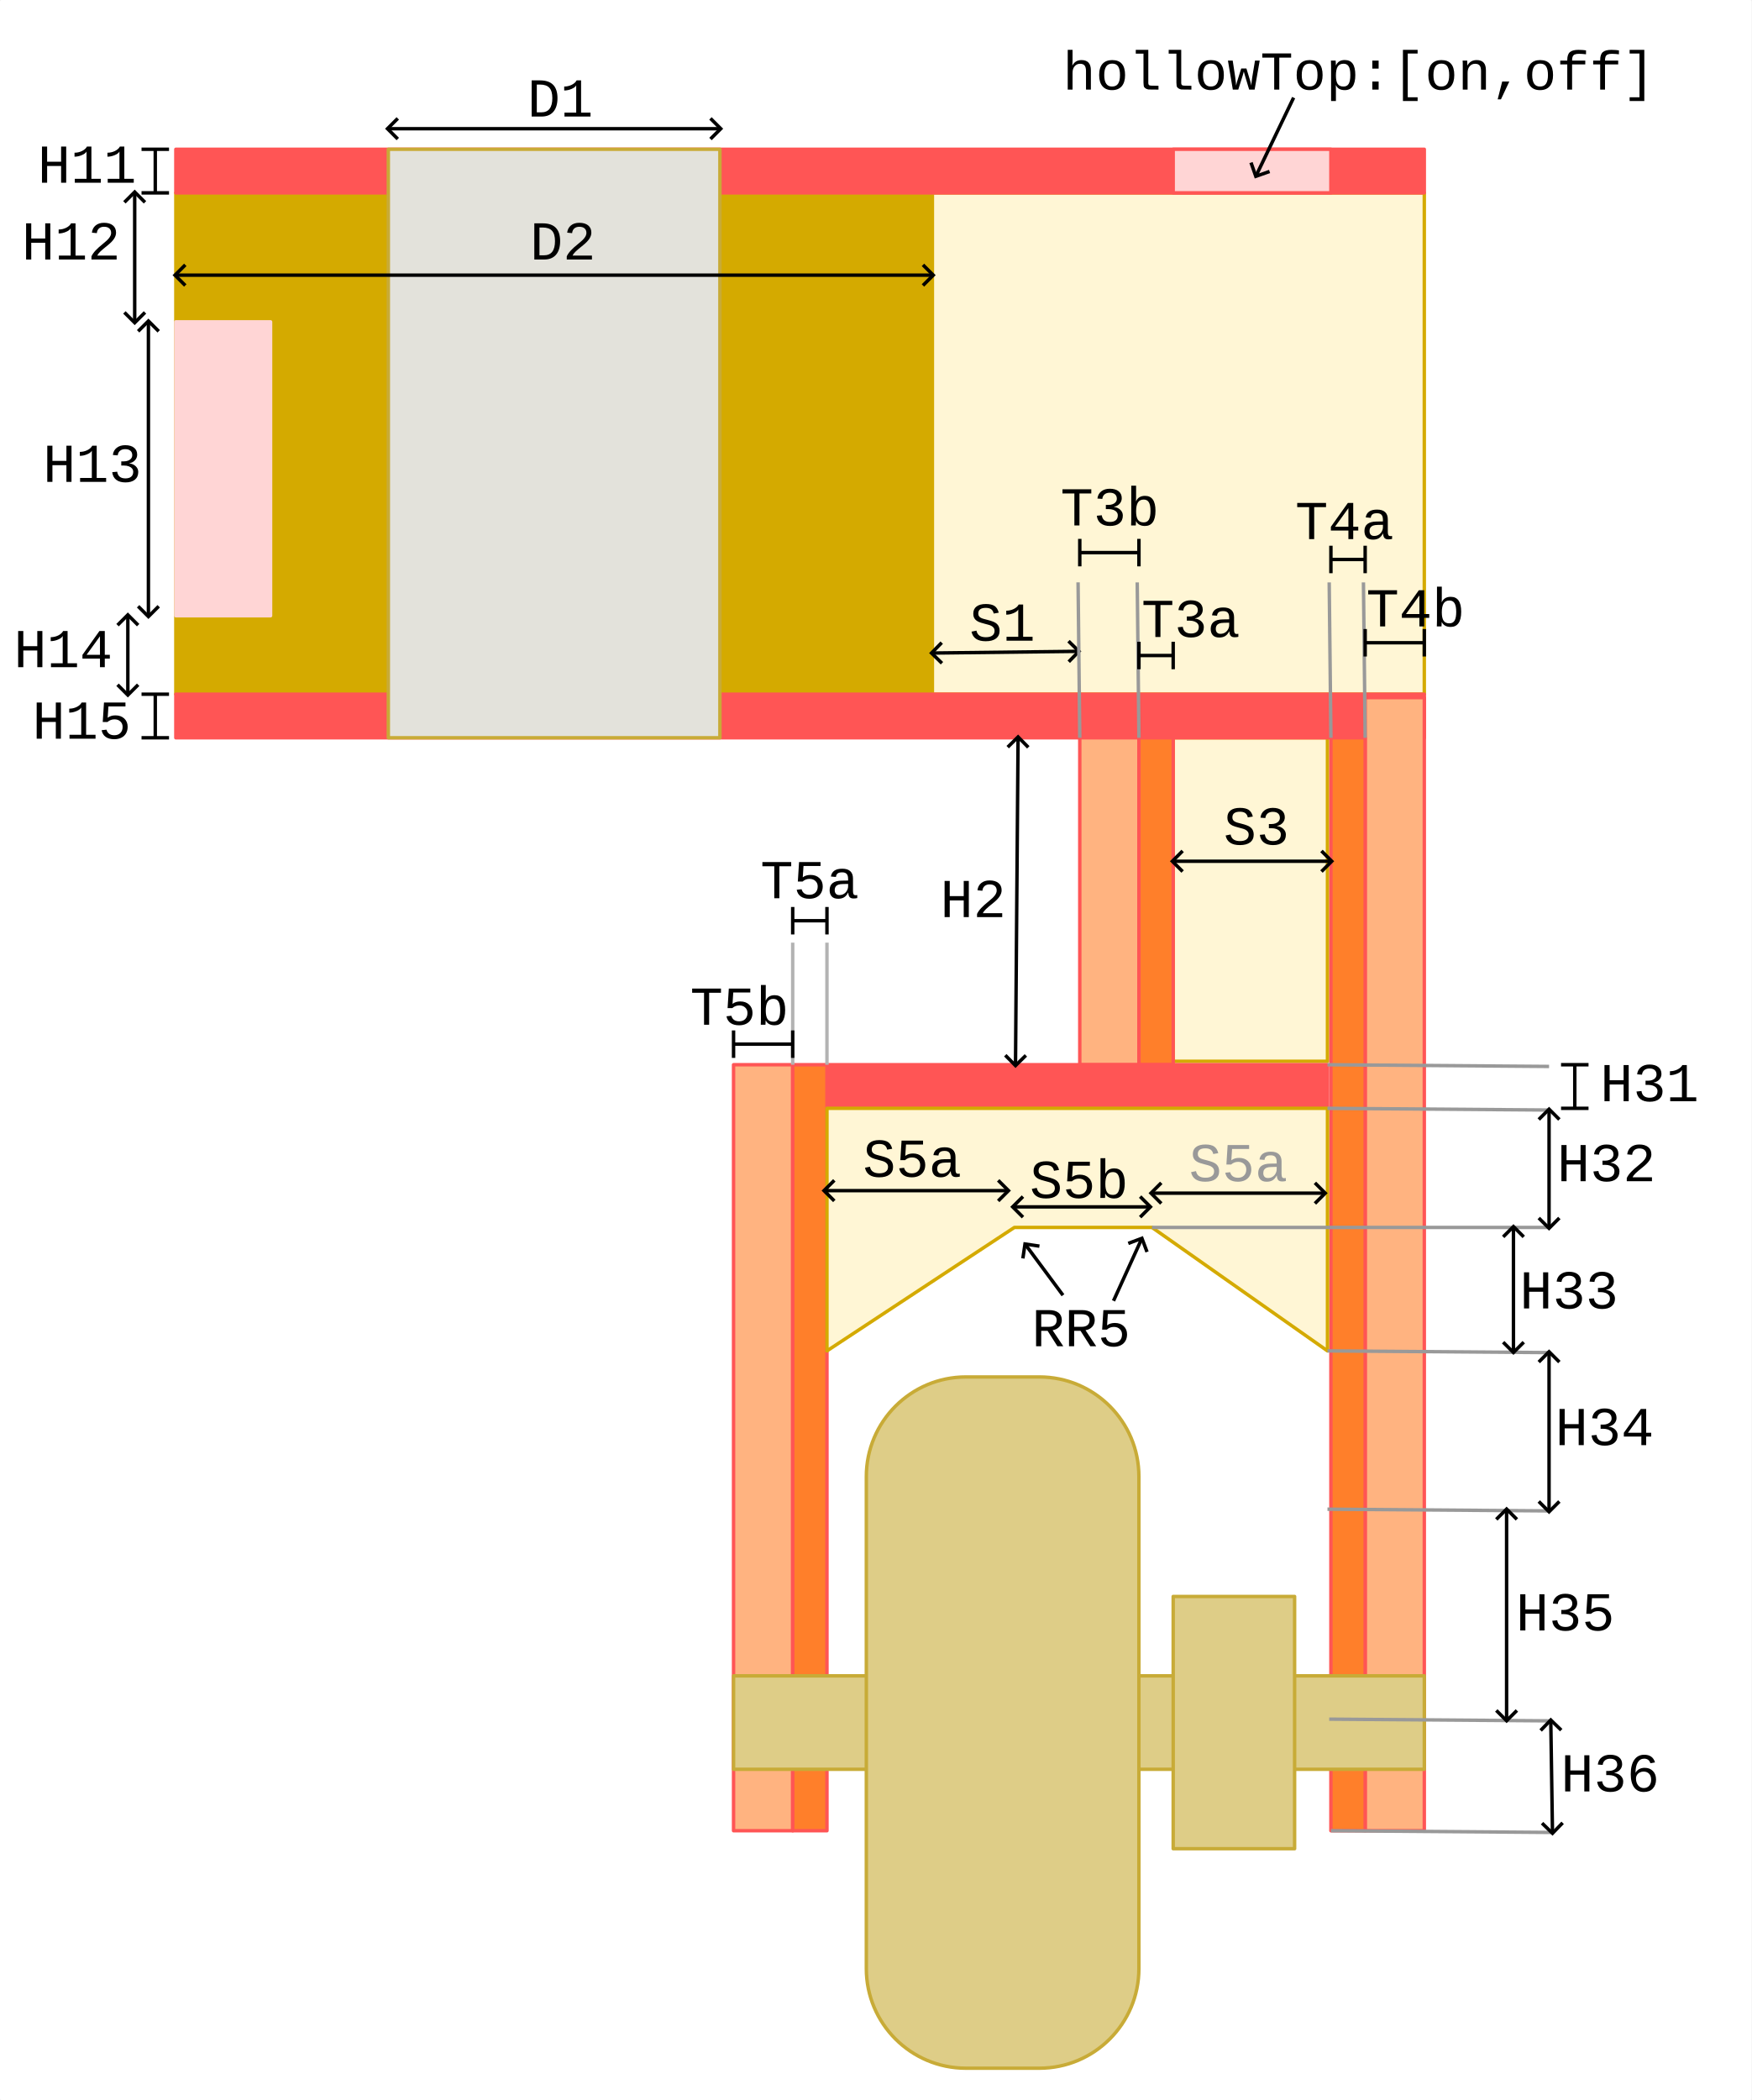
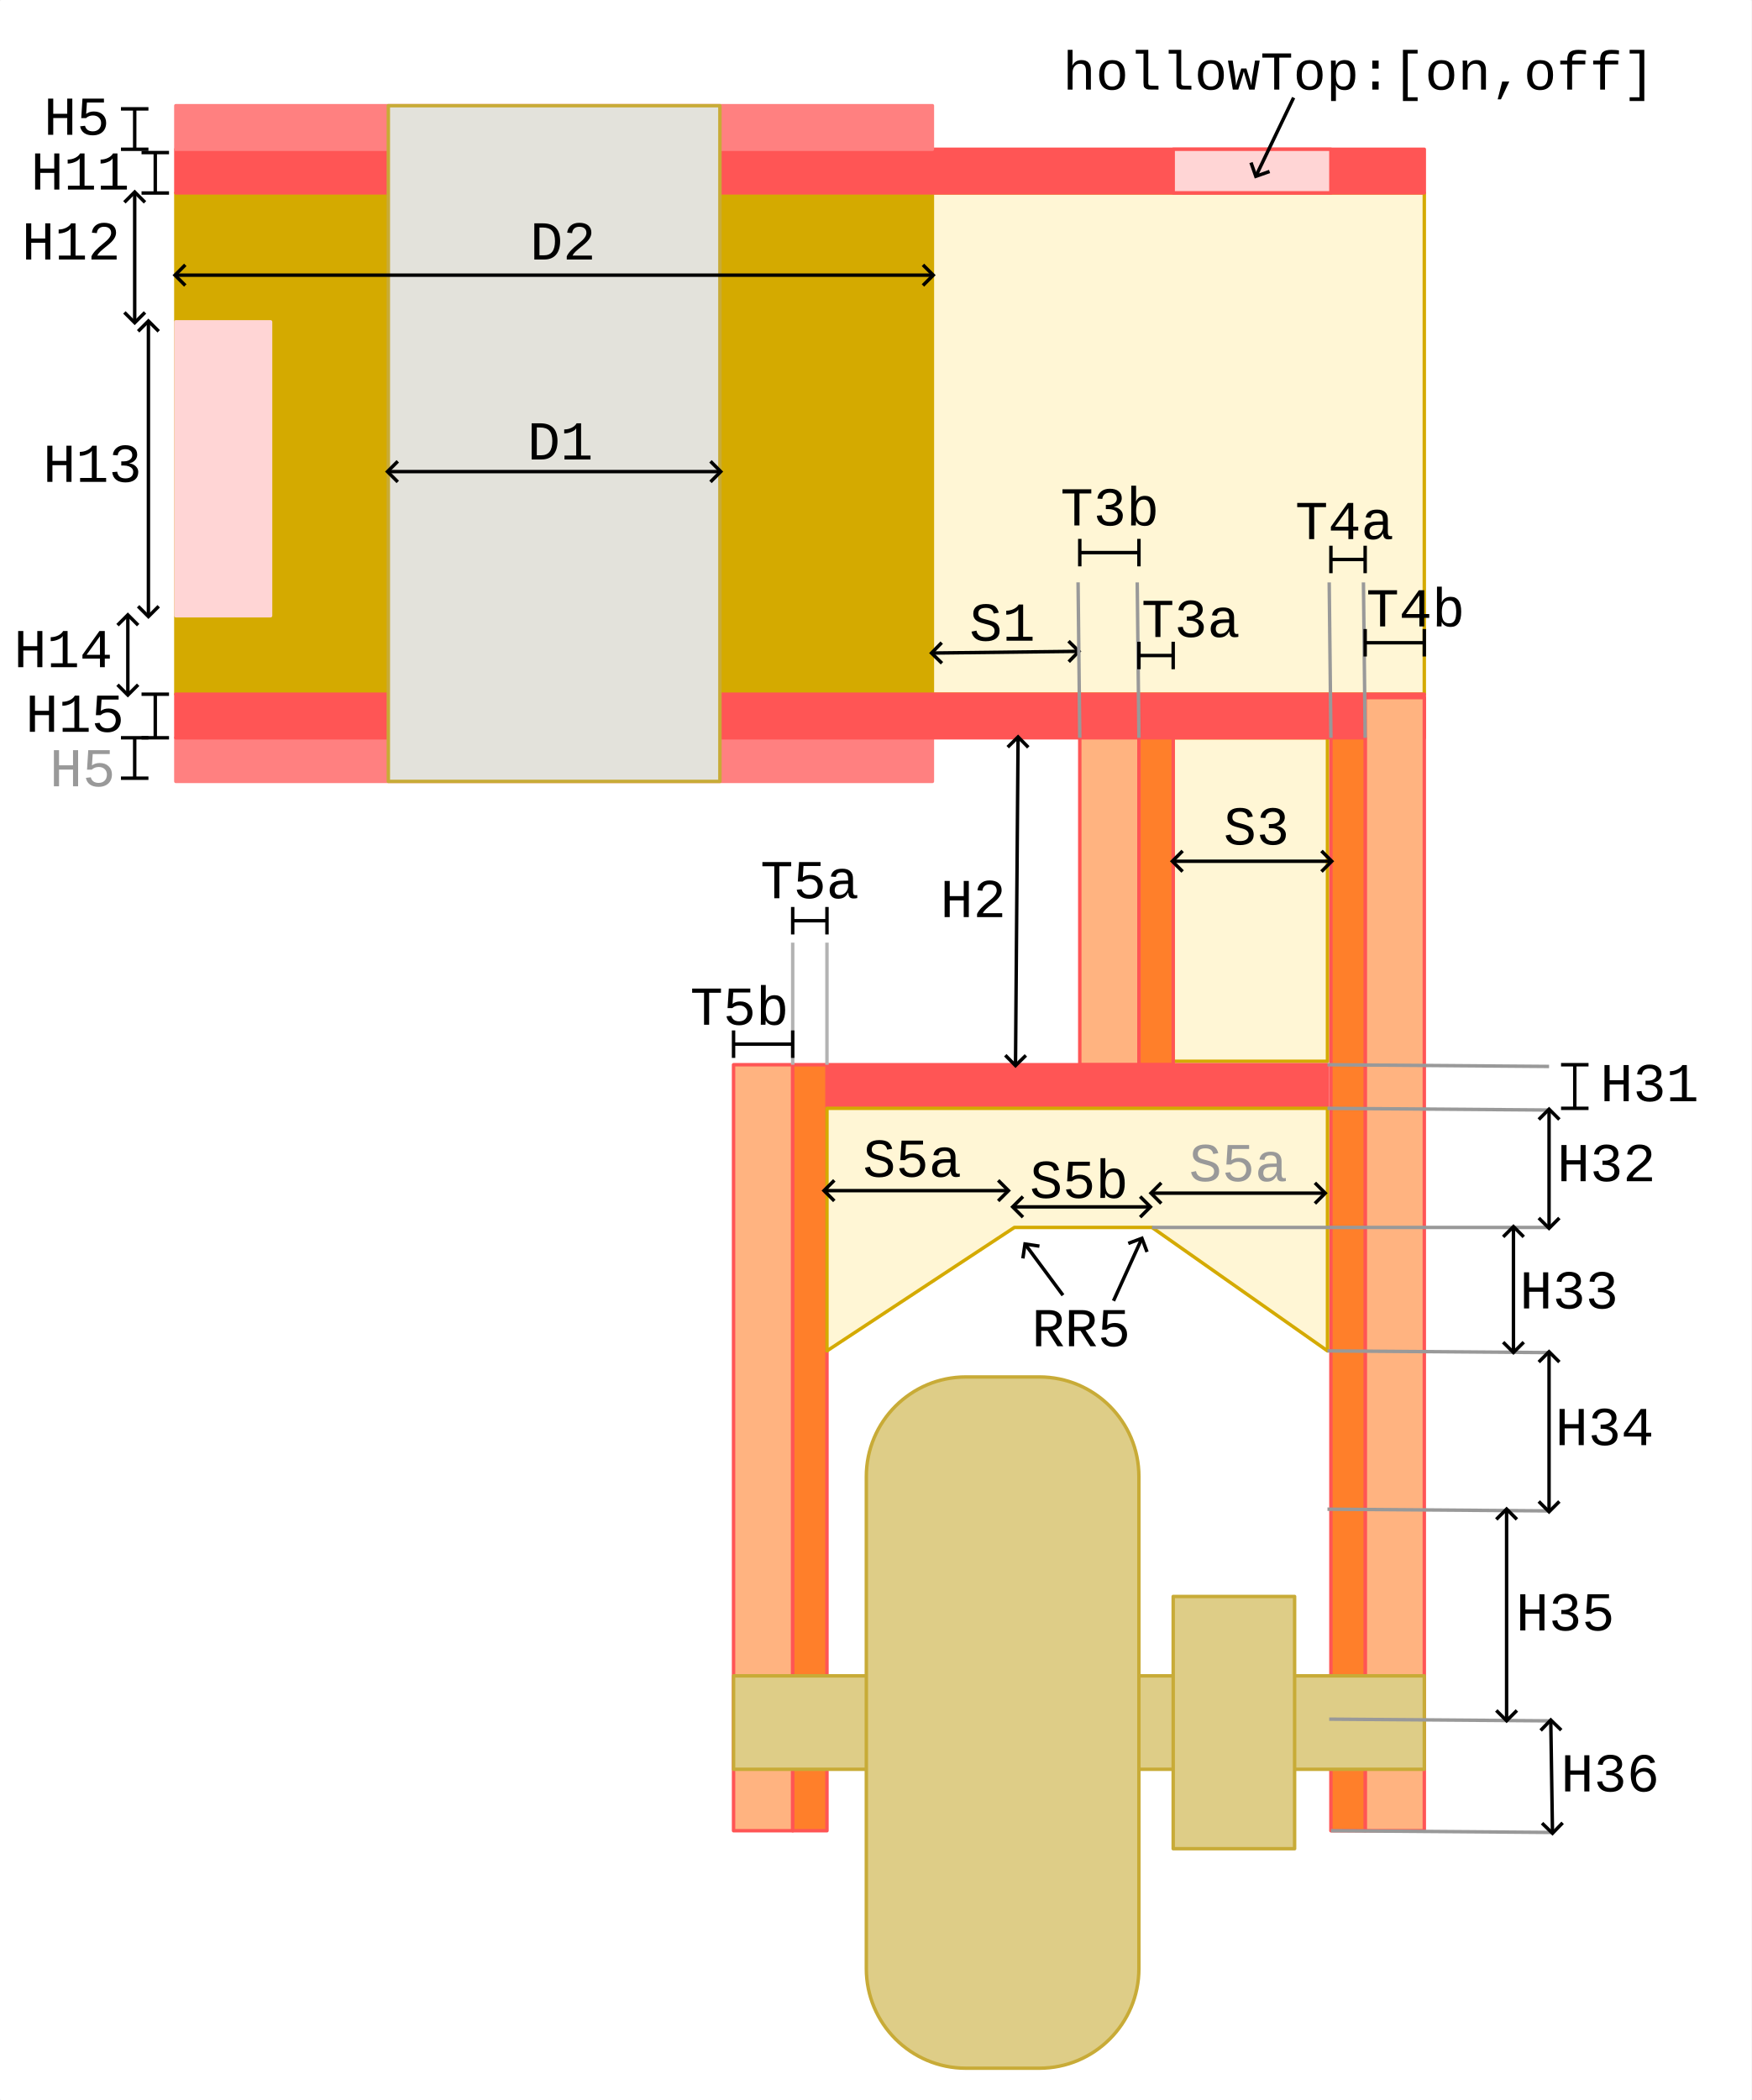
<svg xmlns="http://www.w3.org/2000/svg" width="510.868" height="612.404" viewBox="0 0 135.167 162.032" version="1.1" id="svg1">
  <defs id="defs1">
+     <rect x="42.461" y="2299.06" width="47.479" height="31.653" id="rect6" />
    <rect x="92.257" y="2469.894" width="52.758" height="25.401" id="rect89" />
    <rect x="118.46" y="2679.262" width="53.498" height="27.841" id="rect88" />
    <rect x="79.701" y="2612.662" width="57.319" height="36.029" id="rect87" />
    <rect x="78.063" y="2554.251" width="64.416" height="37.667" id="rect86" />
    <rect x="70.421" y="2495.84" width="74.242" height="33.3" id="rect85" />
    <rect x="71.512" y="2433.062" width="81.885" height="46.401" id="rect84" />
    <rect x="534.979" y="2334.954" width="44.764" height="36.463" id="rect83" />
    <rect x="92.802" y="2483.285" width="72.604" height="48.585" id="rect82" />
    <rect x="-61.14" y="2442.152" width="109.179" height="89.717" id="rect81" />
    <rect x="152.473" y="2348.204" width="48.251" height="40.331" id="rect80" />
    <rect x="175.247" y="2306.008" width="41.689" height="39.759" id="rect79" />
    <rect x="480.7" y="2161.206" width="40.086" height="30.57" id="rect78" />
    <rect x="467.288" y="2206.858" width="44.218" height="32.287" id="rect77" />
    <rect x="375.971" y="1997.974" width="66.393" height="42.461" id="rect76" />
    <rect x="259.397" y="1999.518" width="77.201" height="39.373" id="rect75" />
    <rect x="158.263" y="1997.974" width="72.569" height="47.865" id="rect74" />
    <rect x="47.093" y="2004.922" width="68.709" height="40.145" id="rect73" />
    <rect x="341.231" y="1994.886" width="72.569" height="44.005" id="rect72" />
    <rect x="243.957" y="2014.186" width="68.709" height="36.285" id="rect71" />
    <rect x="50.181" y="2011.87" width="65.621" height="42.461" id="rect70" />
    <rect x="163.667" y="1999.518" width="77.973" height="44.005" id="rect69" />
    <rect x="46.321" y="1975.586" width="82.606" height="59.445" id="rect68" />
    <rect x="195.32" y="2012.642" width="65.621" height="37.829" id="rect67" />
    <rect x="91.87" y="1993.342" width="69.481" height="44.777" id="rect66" />
    <marker style="overflow:visible" id="Stop" refX="0" refY="0" orient="auto" markerWidth="1" markerHeight="1" viewBox="0 0 1 1" preserveAspectRatio="xMidYMid">
      <path style="fill:none;stroke:context-stroke;stroke-width:1" d="M 0,4 V -4" id="path30" />
    </marker>
    <marker style="overflow:visible" id="ArrowWide" refX="0" refY="0" orient="auto-start-reverse" markerWidth="1" markerHeight="1" viewBox="0 0 1 1" preserveAspectRatio="xMidYMid">
      <path style="fill:none;stroke:context-stroke;stroke-width:1;stroke-linecap:butt" d="M 3,-3 0,0 3,3" transform="rotate(180,0.125,0)" id="path27" />
    </marker>
    <marker style="overflow:visible" id="ArrowWide-6" refX="0" refY="0" orient="auto-start-reverse" markerWidth="1" markerHeight="1" viewBox="0 0 1 1" preserveAspectRatio="xMidYMid">
      <path style="fill:none;stroke:context-stroke;stroke-width:1;stroke-linecap:butt" d="M 3,-3 0,0 3,3" transform="rotate(180,0.125,0)" id="path27-1" />
    </marker>
    <marker style="overflow:visible" id="Stop-3" refX="0" refY="0" orient="auto" markerWidth="1" markerHeight="1" viewBox="0 0 1 1" preserveAspectRatio="xMidYMid">
      <path style="fill:none;stroke:context-stroke;stroke-width:1" d="M 0,4 V -4" id="path30-6" />
    </marker>
    <marker style="overflow:visible" id="Stop-1" refX="0" refY="0" orient="auto" markerWidth="1" markerHeight="1" viewBox="0 0 1 1" preserveAspectRatio="xMidYMid">
      <path style="fill:none;stroke:context-stroke;stroke-width:1" d="M 0,4 V -4" id="path30-5" />
    </marker>
    <marker style="overflow:visible" id="Stop-9" refX="0" refY="0" orient="auto" markerWidth="1" markerHeight="1" viewBox="0 0 1 1" preserveAspectRatio="xMidYMid">
      <path style="fill:none;stroke:context-stroke;stroke-width:1" d="M 0,4 V -4" id="path30-3" />
    </marker>
    <marker style="overflow:visible" id="Stop-74" refX="0" refY="0" orient="auto" markerWidth="1" markerHeight="1" viewBox="0 0 1 1" preserveAspectRatio="xMidYMid">
      <path style="fill:none;stroke:context-stroke;stroke-width:1" d="M 0,4 V -4" id="path30-4" />
    </marker>
    <marker style="overflow:visible" id="Stop-3-1" refX="0" refY="0" orient="auto" markerWidth="1" markerHeight="1" viewBox="0 0 1 1" preserveAspectRatio="xMidYMid">
      <path style="fill:none;stroke:context-stroke;stroke-width:1" d="M 0,4 V -4" id="path30-6-7" />
    </marker>
    <rect x="375.577" y="747.333" width="185.059" height="34.391" id="rect40-0" />
    <marker style="overflow:visible" id="ArrowWide-61" refX="0" refY="0" orient="auto-start-reverse" markerWidth="1" markerHeight="1" viewBox="0 0 1 1" preserveAspectRatio="xMidYMid">
      <path style="fill:none;stroke:context-stroke;stroke-width:1;stroke-linecap:butt" d="M 3,-3 0,0 3,3" transform="rotate(180,0.125,0)" id="path27-5" />
    </marker>
    <marker style="overflow:visible" id="ArrowWide-8" refX="0" refY="0" orient="auto-start-reverse" markerWidth="1" markerHeight="1" viewBox="0 0 1 1" preserveAspectRatio="xMidYMid">
      <path style="fill:none;stroke:context-stroke;stroke-width:1;stroke-linecap:butt" d="M 3,-3 0,0 3,3" transform="rotate(180,0.125,0)" id="path27-56" />
    </marker>
    <marker style="overflow:visible" id="ArrowWide-1" refX="0" refY="0" orient="auto-start-reverse" markerWidth="1" markerHeight="1" viewBox="0 0 1 1" preserveAspectRatio="xMidYMid">
      <path style="fill:none;stroke:context-stroke;stroke-width:1;stroke-linecap:butt" d="M 3,-3 0,0 3,3" transform="rotate(180,0.125,0)" id="path27-0" />
    </marker>
    <rect x="-61.14" y="2442.152" width="109.179" height="89.717" id="rect81-6" />
    <rect x="-61.14" y="2442.152" width="109.179" height="89.717" id="rect81-2" />
+     <marker style="overflow:visible" id="Stop-2" refX="0" refY="0" orient="auto" markerWidth="1" markerHeight="1" viewBox="0 0 1 1" preserveAspectRatio="xMidYMid">
+       <path style="fill:none;stroke:context-stroke;stroke-width:1" d="M 0,4 V -4" id="path30-9" />
+     </marker>
+     <marker style="overflow:visible" id="Stop-2-0" refX="0" refY="0" orient="auto" markerWidth="1" markerHeight="1" viewBox="0 0 1 1" preserveAspectRatio="xMidYMid">
+       <path style="fill:none;stroke:context-stroke;stroke-width:1" d="M 0,4 V -4" id="path30-9-6" />
+     </marker>
+     <rect x="42.461" y="2299.06" width="47.479" height="31.653" id="rect6-2" />
  </defs>
  <g id="layer1" transform="translate(-8.533821,-541.7885)">
    <rect style="fill:#ffffff;stroke:#ffffff;stroke-width:0.265;stroke-linejoin:round" id="rect91" width="134.902" height="161.767" x="8.666" y="541.921" />
+     <text xml:space="preserve" transform="matrix(0.2645833,0,0,0.2645833,0.6761981,-59.87092)" id="text5-3" style="font-size:16px;line-height:normal;font-family:'Liberation Mono';-inkscape-font-specification:'Liberation Mono';text-decoration-color:#000000;white-space:pre;shape-inside:url(#rect6-2);display:inline;fill:#000000;stroke-width:1;-inkscape-stroke:none;stop-color:#000000">
+       <tspan x="42.461" y="2313.297" id="tspan2">H5</tspan>
+     </text>
+     <path style="fill:#ffd5d5;stroke:#000000;stroke-width:0.265;stroke-linejoin:round;marker-start:url(#Stop-2-0);marker-end:url(#Stop-2-0)" d="m 18.928,598.715 v 3.118" id="path45-9-8" />
+     <rect style="fill:#ff8080;stroke:#ff8080;stroke-width:0.265;stroke-linejoin:round" id="rect5-3" width="58.382" height="3.364" x="22.103" y="598.715" />
    <rect style="fill:#d4aa00;stroke:#d4aa00;stroke-width:0.265;stroke-linejoin:round" id="rect14" width="58.382" height="38.681" x="22.103" y="556.67" />
    <rect style="fill:#fff6d5;stroke:#d4aa00;stroke-width:0.265;stroke-linejoin:round" id="rect14-7" width="37.96" height="38.681" x="80.485" y="556.67" />
    <rect style="fill:#fff6d5;stroke:#d4aa00;stroke-width:0.265;stroke-linejoin:round" id="rect14-7-8" width="11.906" height="24.962" x="99.067" y="598.715" />
    <rect style="fill:#ff5555;stroke:#ff5555;stroke-width:0.265;stroke-linejoin:round" id="rect15" width="96.342" height="3.364" x="22.103" y="553.306" />
    <rect style="fill:#ff5555;stroke:#ff5555;stroke-width:0.265;stroke-linejoin:round" id="rect15-5" width="96.342" height="3.364" x="22.103" y="595.351" />
    <rect style="fill:#ffb380;stroke:#ff5555;stroke-width:0.265;stroke-linejoin:round" id="rect15-5-8" width="87.428" height="4.565" x="595.616" y="-118.446" transform="rotate(90)" />
    <rect style="fill:#ff7f2a;stroke:#ff5555;stroke-width:0.265;stroke-linejoin:round" id="rect15-5-8-9" width="84.329" height="2.643" x="598.715" y="-113.881" transform="rotate(90)" />
    <rect style="fill:#ffb380;stroke:#ff5555;stroke-width:0.265;stroke-linejoin:round" id="rect15-5-8-0" width="25.227" height="4.565" x="598.715" y="91.859" transform="matrix(0,1,1,0,0,0)" />
    <rect style="fill:#ff7f2a;stroke:#ff5555;stroke-width:0.265;stroke-linejoin:round" id="rect15-5-8-9-9" width="25.227" height="2.643" x="598.715" y="96.424" transform="matrix(0,1,1,0,0,0)" />
    <rect style="fill:#ff5555;stroke:#ff5555;stroke-width:0.265;stroke-linejoin:round" id="rect15-5-6" width="38.625" height="3.364" x="72.349" y="623.941" />
    <rect style="fill:#ffb380;stroke:#ff5555;stroke-width:0.265;stroke-linejoin:round" id="rect15-5-8-0-3" width="59.103" height="4.565" x="623.941" y="65.141" transform="matrix(0,1,1,0,0,0)" />
    <rect style="fill:#ff7f2a;stroke:#ff5555;stroke-width:0.265;stroke-linejoin:round" id="rect15-5-8-9-9-0" width="59.103" height="2.643" x="623.941" y="69.706" transform="matrix(0,1,1,0,0,0)" />
    <rect style="fill:#decd87;stroke:#c8ab37;stroke-width:0.265;stroke-linejoin:round" id="rect17" width="53.305" height="7.208" x="65.141" y="671.095" ry="0" />
    <rect style="fill:#decd87;stroke:#c8ab37;stroke-width:0.265;stroke-linejoin:round" id="rect16" width="21.034" height="53.337" x="75.387" y="648.031" ry="7.688" />
    <rect style="fill:#decd87;stroke:#c8ab37;stroke-width:0.265;stroke-linejoin:round" id="rect18" width="9.37" height="19.461" x="99.067" y="664.969" />
    <path id="rect14-7-8-7" style="fill:#fff6d5;stroke:#d4aa00;stroke-width:0.265;stroke-linejoin:round" d="m 72.349,627.305 h 38.625 v 18.716 l -13.54,-9.525 H 86.811 l -14.463,9.525 z" />
-     <rect style="fill:#e3e2db;stroke:#c8ab37;stroke-width:0.265;stroke-linejoin:round" id="rect19" width="25.587" height="45.408" x="38.501" y="553.306" />
    <rect style="fill:#ffd5d5;stroke:#ffd5d5;stroke-width:0.265;stroke-linejoin:round" id="rect45" width="7.31" height="22.673" x="22.103" y="566.623" />
-     <path style="fill:#ffd5d5;stroke:#000000;stroke-width:0.265;stroke-linejoin:round;marker-start:url(#Stop);marker-end:url(#Stop)" d="m 20.516,553.306 v 3.364" id="path45" />
+     <path style="fill:#ffd5d5;stroke:#000000;stroke-width:0.265;stroke-linejoin:round;marker-start:url(#Stop);marker-end:url(#Stop)" d="m 20.516,553.561 v 3.118" id="path45" />
    <path style="fill:#ffd5d5;stroke:#000000;stroke-width:0.265;stroke-linejoin:round;marker-start:url(#ArrowWide);marker-end:url(#ArrowWide)" d="m 18.928,556.67 -2e-6,9.953" id="path46" />
    <path style="fill:#ffd5d5;stroke:#000000;stroke-width:0.265;stroke-linejoin:round;marker-start:url(#ArrowWide);marker-end:url(#ArrowWide)" d="m 19.987,566.623 v 22.673" id="path47" />
    <path style="fill:#ffd5d5;stroke:#000000;stroke-width:0.265;stroke-linejoin:round;marker-start:url(#ArrowWide);marker-end:url(#ArrowWide)" d="m 18.399,589.296 v 6.055" id="path48" />
    <path style="fill:#ffd5d5;stroke:#000000;stroke-width:0.265;stroke-linejoin:round;marker-start:url(#Stop-3);marker-end:url(#Stop-3)" d="m 20.516,595.351 v 3.364" id="path45-2" />
    <path style="fill:#ffd5d5;stroke:#000000;stroke-width:0.265;stroke-linejoin:round;marker-start:url(#Stop-3-1);marker-end:url(#Stop-3-1)" d="m 130.058,623.941 v 3.364" id="path45-2-2" />
-     <path style="fill:#ffd5d5;stroke:#000000;stroke-width:0.265;stroke-linejoin:round;marker-start:url(#ArrowWide);marker-end:url(#ArrowWide)" d="M 38.501,551.719 H 64.088" id="path49" />
-     <path style="fill:#ffd5d5;stroke:#000000;stroke-width:0.265;stroke-linejoin:round;marker-start:url(#ArrowWide);marker-end:url(#ArrowWide)" d="M 22.103,563.02 H 80.485" id="path50" />
    <path style="fill:#ffd5d5;stroke:#000000;stroke-width:0.265;stroke-linejoin:round;marker-start:url(#ArrowWide);marker-end:url(#ArrowWide)" d="m 80.485,592.176 11.242,-0.132" id="path51" />
    <path style="fill:#ffd5d5;stroke:#000000;stroke-width:0.265;stroke-linejoin:round;marker-start:url(#Stop);marker-end:url(#Stop)" d="m 91.859,584.427 h 4.565" id="path52" />
    <path style="fill:#ffd5d5;stroke:#000000;stroke-width:0.265;stroke-linejoin:round;marker-start:url(#Stop-1);marker-end:url(#Stop-1)" d="m 111.238,584.956 h 2.643" id="path53-6" />
    <path style="fill:#ffd5d5;stroke:#000000;stroke-width:0.265;stroke-linejoin:round;marker-start:url(#ArrowWide);marker-end:url(#ArrowWide)" d="m 99.067,608.24 h 12.171" id="path54" />
    <path style="fill:#ffd5d5;stroke:#000000;stroke-width:0.265;stroke-linejoin:round;marker-start:url(#ArrowWide);marker-end:url(#ArrowWide)" d="M 72.188,633.655 H 86.291" id="path56" />
    <path style="fill:#ffd5d5;stroke:#000000;stroke-width:0.265;stroke-linejoin:round;marker-start:url(#ArrowWide-1);marker-end:url(#ArrowWide-1)" d="M 97.419,633.85 H 110.733" id="path56-4" />
    <path style="fill:#ffd5d5;stroke:#999999;stroke-width:0.265;stroke-linejoin:round" d="M 97.433,636.495 H 128.072" id="path57" />
    <path style="fill:#ffd5d5;stroke:#999999;stroke-width:0.265;stroke-linejoin:round" d="m 110.973,627.305 17.1,0.132" id="path59" />
    <path style="fill:#ffd5d5;stroke:#999999;stroke-width:0.265;stroke-linejoin:round" d="m 110.973,646.02 17.099,0.132" id="path60" />
    <path style="fill:#ffd5d5;stroke:#999999;stroke-width:0.265;stroke-linejoin:round" d="m 110.973,658.235 17.099,0.132" id="path60-0" />
    <path style="fill:#ffd5d5;stroke:#999999;stroke-width:0.265;stroke-linejoin:round" d="m 111.107,674.435 17.099,0.132" id="path60-6" />
    <path style="fill:#ffd5d5;stroke:#999999;stroke-width:0.265;stroke-linejoin:round" d="m 111.238,683.044 17.099,0.132" id="path60-04" />
    <path style="fill:#ffd5d5;stroke:#000000;stroke-width:0.265;stroke-linejoin:round;marker-start:url(#ArrowWide);marker-end:url(#ArrowWide)" d="m 128.073,627.437 -0.001,9.058" id="path61" />
    <path style="fill:#ffd5d5;stroke:#000000;stroke-width:0.265;stroke-linejoin:round;marker-start:url(#ArrowWide);marker-end:url(#ArrowWide)" d="m 125.325,636.495 v 9.583" id="path62" />
    <path style="fill:#ffd5d5;stroke:#000000;stroke-width:0.265;stroke-linejoin:round;marker-start:url(#ArrowWide);marker-end:url(#ArrowWide)" d="m 128.072,646.153 v 12.214" id="path63" />
    <path style="fill:#ffd5d5;stroke:#000000;stroke-width:0.265;stroke-linejoin:round;marker-start:url(#ArrowWide);marker-end:url(#ArrowWide)" d="m 124.796,658.292 v 16.199" id="path64" />
    <path style="fill:#ffd5d5;stroke:#000000;stroke-width:0.265;stroke-linejoin:round;marker-start:url(#ArrowWide);marker-end:url(#ArrowWide)" d="m 128.206,674.567 0.131,8.609" id="path65" />
    <rect style="fill:#ffd5d5;stroke:#ff5555;stroke-width:0.265;stroke-linejoin:round" id="rect65" width="12.171" height="3.364" x="99.067" y="553.306" />
    <path style="fill:#b3b3b3;stroke:#000000;stroke-width:0.265;stroke-linejoin:round;stroke-dasharray:none;marker-start:url(#ArrowWide-61)" d="m 105.472,555.332 2.889,-6.009" id="path39-9" />
    <text xml:space="preserve" transform="matrix(0.2645833,0,0,0.2645833,-8.825982,347.2041)" id="text40-0" style="font-size:16px;line-height:normal;font-family:'Liberation Mono';-inkscape-font-specification:'Liberation Mono';text-decoration-color:#000000;white-space:pre;shape-inside:url(#rect40-0);display:inline;fill:#000000;stroke-width:1;-inkscape-stroke:none;stop-color:#000000">
-       <tspan x="375.576" y="761.568" id="tspan1">hollowTop:[on,off]</tspan>
-     </text>
-     <text xml:space="preserve" transform="matrix(0.2645833,0,0,0.2645833,24.91999,19.60917)" id="text65" style="font-size:16px;line-height:normal;font-family:'Liberation Mono';-inkscape-font-specification:'Liberation Mono';text-decoration-color:#000000;white-space:pre;shape-inside:url(#rect66);display:inline;fill:#000000;stroke-width:1;-inkscape-stroke:none;stop-color:#000000">
-       <tspan x="91.869" y="2007.578" id="tspan2">D1</tspan>
-     </text>
-     <text xml:space="preserve" transform="matrix(0.2645833,0,0,0.2645833,-2.246884,25.53278)" id="text66" style="font-size:16px;line-height:normal;font-family:'Liberation Mono';-inkscape-font-specification:'Liberation Mono';text-decoration-color:#000000;white-space:pre;shape-inside:url(#rect67);display:inline;fill:#000000;stroke-width:1;-inkscape-stroke:none;stop-color:#000000">
-       <tspan x="195.32" y="2026.879" id="tspan3">D2</tspan>
-     </text>
-     <text xml:space="preserve" transform="matrix(0.2645833,0,0,0.2645833,-0.8170489,29.41376)" id="text67" style="font-size:16px;line-height:normal;font-family:'Liberation Mono';-inkscape-font-specification:'Liberation Mono';text-decoration-color:#000000;white-space:pre;shape-inside:url(#rect68);display:inline;fill:#000000;stroke-width:1;-inkscape-stroke:none;stop-color:#000000">
+       <tspan x="375.576" y="761.568" id="tspan3">hollowTop:[on,off]</tspan>
+     </text>
+     <text xml:space="preserve" transform="matrix(0.2645833,0,0,0.2645833,-1.346216,29.94293)" id="text67" style="font-size:16px;line-height:normal;font-family:'Liberation Mono';-inkscape-font-specification:'Liberation Mono';text-decoration-color:#000000;white-space:pre;shape-inside:url(#rect68);display:inline;fill:#000000;stroke-width:1;-inkscape-stroke:none;stop-color:#000000">
      <tspan x="46.32" y="1989.822" id="tspan4">H11</tspan>
    </text>
    <text xml:space="preserve" transform="matrix(0.2645833,0,0,0.2645833,-33.09048,29.00523)" id="text68" style="font-size:16px;line-height:normal;font-family:'Liberation Mono';-inkscape-font-specification:'Liberation Mono';text-decoration-color:#000000;white-space:pre;shape-inside:url(#rect69);display:inline;fill:#000000;stroke-width:1;-inkscape-stroke:none;stop-color:#000000">
      <tspan x="163.668" y="2013.754" id="tspan5">H12</tspan>
    </text>
    <text xml:space="preserve" transform="matrix(0.2645833,0,0,0.2645833,-1.429836,42.89507)" id="text69" style="font-size:16px;line-height:normal;font-family:'Liberation Mono';-inkscape-font-specification:'Liberation Mono';text-decoration-color:#000000;white-space:pre;shape-inside:url(#rect70);display:inline;fill:#000000;stroke-width:1;-inkscape-stroke:none;stop-color:#000000">
-       <tspan x="50.182" y="2026.108" id="tspan6">H13</tspan>
+       <tspan x="50.182" y="2026.108" id="tspan7">H13</tspan>
    </text>
    <text xml:space="preserve" transform="matrix(0.2645833,0,0,0.2645833,-54.94654,56.58064)" id="text70" style="font-size:16px;line-height:normal;font-family:'Liberation Mono';-inkscape-font-specification:'Liberation Mono';text-decoration-color:#000000;white-space:pre;shape-inside:url(#rect71);display:inline;fill:#000000;stroke-width:1;-inkscape-stroke:none;stop-color:#000000">
-       <tspan x="243.957" y="2028.422" id="tspan7">H14</tspan>
-     </text>
-     <text xml:space="preserve" transform="matrix(0.2645833,0,0,0.2645833,-79.25374,67.20227)" id="text71" style="font-size:16px;line-height:normal;font-family:'Liberation Mono';-inkscape-font-specification:'Liberation Mono';text-decoration-color:#000000;white-space:pre;shape-inside:url(#rect72);display:inline;fill:#000000;stroke-width:1;-inkscape-stroke:none;stop-color:#000000">
-       <tspan x="341.23" y="2009.123" id="tspan8">H15</tspan>
+       <tspan x="243.957" y="2028.422" id="tspan8">H14</tspan>
+     </text>
+     <text xml:space="preserve" transform="matrix(0.2645833,0,0,0.2645833,-79.78291,66.6731)" id="text71" style="font-size:16px;line-height:normal;font-family:'Liberation Mono';-inkscape-font-specification:'Liberation Mono';text-decoration-color:#000000;white-space:pre;shape-inside:url(#rect72);display:inline;fill:#000000;stroke-width:1;-inkscape-stroke:none;stop-color:#000000">
+       <tspan x="341.23" y="2009.123" id="tspan9">H15</tspan>
    </text>
    <text xml:space="preserve" transform="matrix(0.2645833,0,0,0.2645833,70.87899,56.98916)" id="text72" style="font-size:16px;line-height:normal;font-family:'Liberation Mono';-inkscape-font-specification:'Liberation Mono';text-decoration-color:#000000;white-space:pre;shape-inside:url(#rect73);display:inline;fill:#000000;stroke-width:1;-inkscape-stroke:none;stop-color:#000000">
-       <tspan x="47.094" y="2019.158" id="tspan9">S1</tspan>
+       <tspan x="47.094" y="2019.158" id="tspan10">S1</tspan>
    </text>
    <text xml:space="preserve" transform="matrix(0.2645833,0,0,0.2645833,21.73541,49.52465)" id="text74" style="font-size:16px;line-height:normal;font-family:'Liberation Mono';-inkscape-font-specification:'Liberation Mono';text-decoration-color:#000000;white-space:pre;shape-inside:url(#rect75);display:inline;fill:#000000;stroke-width:1;-inkscape-stroke:none;stop-color:#000000">
-       <tspan x="259.396" y="2013.754" id="tspan10">T3b</tspan>
+       <tspan x="259.396" y="2013.754" id="tspan11">T3b</tspan>
    </text>
    <text xml:space="preserve" transform="matrix(0.2645833,0,0,0.2645833,3.472458,74.55571)" id="text75" style="font-size:16px;line-height:normal;font-family:'Liberation Mono';-inkscape-font-specification:'Liberation Mono';text-decoration-color:#000000;white-space:pre;shape-inside:url(#rect76);display:inline;fill:#000000;stroke-width:1;-inkscape-stroke:none;stop-color:#000000">
-       <tspan x="375.971" y="2012.211" id="tspan11">S3</tspan>
+       <tspan x="375.971" y="2012.211" id="tspan12">S3</tspan>
    </text>
    <path style="fill:#ffd5d5;stroke:#999999;stroke-width:0.265;stroke-linejoin:round" d="m 91.859,598.711 -0.132,-11.99" id="path58" />
    <path style="fill:#ffd5d5;stroke:#999999;stroke-width:0.265;stroke-linejoin:round" d="M 96.424,598.715 96.292,586.725" id="path58-6" />
    <path style="fill:#ffd5d5;stroke:#000000;stroke-width:0.265;stroke-linejoin:round;marker-start:url(#Stop);marker-end:url(#Stop)" d="m 96.424,592.365 h 2.643" id="path53" />
    <text xml:space="preserve" transform="matrix(0.2645833,0,0,0.2645833,54.74227,58.53964)" id="text73" style="font-size:16px;line-height:normal;font-family:'Liberation Mono';-inkscape-font-specification:'Liberation Mono';text-decoration-color:#000000;white-space:pre;shape-inside:url(#rect74);display:inline;fill:#000000;stroke-width:1;-inkscape-stroke:none;stop-color:#000000">
-       <tspan x="158.264" y="2012.211" id="tspan12">T3a</tspan>
+       <tspan x="158.264" y="2012.211" id="tspan13">T3a</tspan>
    </text>
    <path style="fill:#ffd5d5;stroke:#999999;stroke-width:0.265;stroke-linejoin:round" d="m 111.238,598.715 -0.132,-11.99" id="path58-6-6" />
    <path style="fill:#ffd5d5;stroke:#999999;stroke-width:0.265;stroke-linejoin:round" d="m 113.881,598.715 -0.132,-11.99" id="path58-6-6-1" />
    <path style="fill:#ffd5d5;stroke:#000000;stroke-width:0.265;stroke-linejoin:round;marker-start:url(#Stop-9);marker-end:url(#Stop-9)" d="m 113.881,591.382 h 4.565" id="path52-2" />
    <text xml:space="preserve" transform="matrix(0.2645833,0,0,0.2645833,-9.677158,2.455398)" id="text76" style="font-size:16px;line-height:normal;font-family:'Liberation Mono';-inkscape-font-specification:'Liberation Mono';text-decoration-color:#000000;white-space:pre;shape-inside:url(#rect77);display:inline;fill:#000000;stroke-width:1;-inkscape-stroke:none;stop-color:#000000">
-       <tspan x="467.287" y="2221.094" id="tspan13">T4b</tspan>
+       <tspan x="467.287" y="2221.094" id="tspan14">T4b</tspan>
    </text>
    <text xml:space="preserve" transform="matrix(0.2645833,0,0,0.2645833,-18.70436,7.799501)" id="text77" style="font-size:16px;line-height:normal;font-family:'Liberation Mono';-inkscape-font-specification:'Liberation Mono';text-decoration-color:#000000;white-space:pre;shape-inside:url(#rect78);display:inline;fill:#000000;stroke-width:1;-inkscape-stroke:none;stop-color:#000000">
-       <tspan x="480.699" y="2175.441" id="tspan14">T4a</tspan>
+       <tspan x="480.699" y="2175.441" id="tspan15">T4a</tspan>
    </text>
    <path style="fill:#ffd5d5;stroke:#b3b3b3;stroke-width:0.265;stroke-linejoin:round" d="m 69.706,623.941 v -9.418" id="path78" />
    <path style="fill:#ffd5d5;stroke:#000000;stroke-width:0.265;stroke-linejoin:round;marker-start:url(#Stop-74);marker-end:url(#Stop-74)" d="m 65.141,622.354 h 4.565" id="path52-4" />
    <path style="fill:#ffd5d5;stroke:#000000;stroke-width:0.265;stroke-linejoin:round;marker-start:url(#Stop-74);marker-end:url(#Stop-74)" d="m 69.706,612.829 h 2.643" id="path53-3" />
    <path style="fill:#ffd5d5;stroke:#b3b3b3;stroke-width:0.265;stroke-linejoin:round" d="M 72.349,623.941 V 614.523" id="path78-0" />
    <text xml:space="preserve" transform="matrix(0.2645833,0,0,0.2645833,15.4218,6.959334)" id="text78" style="font-size:16px;line-height:normal;font-family:'Liberation Mono';-inkscape-font-specification:'Liberation Mono';text-decoration-color:#000000;white-space:pre;shape-inside:url(#rect79);display:inline;fill:#000000;stroke-width:1;-inkscape-stroke:none;stop-color:#000000">
-       <tspan x="175.248" y="2320.244" id="tspan15">T5b</tspan>
+       <tspan x="175.248" y="2320.244" id="tspan16">T5b</tspan>
    </text>
    <text xml:space="preserve" transform="matrix(0.2645833,0,0,0.2645833,26.86765,-13.96879)" id="text79" style="font-size:16px;line-height:normal;font-family:'Liberation Mono';-inkscape-font-specification:'Liberation Mono';text-decoration-color:#000000;white-space:pre;shape-inside:url(#rect80);display:inline;fill:#000000;stroke-width:1;-inkscape-stroke:none;stop-color:#000000">
-       <tspan x="152.473" y="2362.44" id="tspan16">T5a</tspan>
+       <tspan x="152.473" y="2362.44" id="tspan17">T5a</tspan>
    </text>
    <text xml:space="preserve" transform="matrix(0.2645833,0,0,0.2645833,91.29587,-17.33222)" id="text80" style="font-size:16px;line-height:normal;font-family:'Liberation Mono';-inkscape-font-specification:'Liberation Mono';text-decoration-color:#000000;white-space:pre;shape-inside:url(#rect81);display:inline;fill:#000000;stroke-width:1;-inkscape-stroke:none;stop-color:#000000">
-       <tspan x="-61.141" y="2456.389" id="tspan17">S5a</tspan>
+       <tspan x="-61.141" y="2456.389" id="tspan18">S5a</tspan>
    </text>
    <path style="fill:#ffd5d5;stroke:#999999;stroke-width:0.265;stroke-linejoin:round" d="m 110.973,623.941 17.1,0.132" id="path59-9" />
    <text xml:space="preserve" transform="matrix(0.2645833,0,0,0.2645833,56.53768,-48.25093)" id="text81" style="font-size:16px;line-height:normal;font-family:'Liberation Mono';-inkscape-font-specification:'Liberation Mono';text-decoration-color:#000000;white-space:pre;shape-inside:url(#rect82);display:inline;fill:#000000;stroke-width:1;-inkscape-stroke:none;stop-color:#000000">
-       <tspan x="92.803" y="2497.522" id="tspan18">H2</tspan>
+       <tspan x="92.803" y="2497.522" id="tspan19">H2</tspan>
    </text>
    <text xml:space="preserve" transform="matrix(0.2645833,0,0,0.2645833,-9.532723,5.199667)" id="text82" style="font-size:16px;line-height:normal;font-family:'Liberation Mono';-inkscape-font-specification:'Liberation Mono';text-decoration-color:#000000;white-space:pre;shape-inside:url(#rect83);display:inline;fill:#000000;stroke-width:1;-inkscape-stroke:none;stop-color:#000000">
-       <tspan x="534.979" y="2349.19" id="tspan19">H31</tspan>
+       <tspan x="534.979" y="2349.19" id="tspan20">H31</tspan>
    </text>
    <text xml:space="preserve" transform="matrix(0.2645833,0,0,0.2645833,109.7708,-14.58795)" id="text83" style="font-size:16px;line-height:normal;font-family:'Liberation Mono';-inkscape-font-specification:'Liberation Mono';text-decoration-color:#000000;white-space:pre;shape-inside:url(#rect84);display:inline;fill:#000000;stroke-width:1;-inkscape-stroke:none;stop-color:#000000">
-       <tspan x="71.512" y="2447.299" id="tspan20">H32</tspan>
+       <tspan x="71.512" y="2447.299" id="tspan21">H32</tspan>
    </text>
    <text xml:space="preserve" transform="matrix(0.2645833,0,0,0.2645833,107.1709,-21.37641)" id="text84" style="font-size:16px;line-height:normal;font-family:'Liberation Mono';-inkscape-font-specification:'Liberation Mono';text-decoration-color:#000000;white-space:pre;shape-inside:url(#rect85);display:inline;fill:#000000;stroke-width:1;-inkscape-stroke:none;stop-color:#000000">
-       <tspan x="70.42" y="2510.076" id="tspan21">H33</tspan>
+       <tspan x="70.42" y="2510.076" id="tspan22">H33</tspan>
    </text>
    <text xml:space="preserve" transform="matrix(0.2645833,0,0,0.2645833,107.8931,-26.28721)" id="text85" style="font-size:16px;line-height:normal;font-family:'Liberation Mono';-inkscape-font-specification:'Liberation Mono';text-decoration-color:#000000;white-space:pre;shape-inside:url(#rect86);display:inline;fill:#000000;stroke-width:1;-inkscape-stroke:none;stop-color:#000000">
-       <tspan x="78.062" y="2568.488" id="tspan22">H34</tspan>
+       <tspan x="78.062" y="2568.488" id="tspan23">H34</tspan>
    </text>
    <text xml:space="preserve" transform="matrix(0.2645833,0,0,0.2645833,104.4266,-27.44269)" id="text86" style="font-size:16px;line-height:normal;font-family:'Liberation Mono';-inkscape-font-specification:'Liberation Mono';text-decoration-color:#000000;white-space:pre;shape-inside:url(#rect87);display:inline;fill:#000000;stroke-width:1;-inkscape-stroke:none;stop-color:#000000">
-       <tspan x="79.701" y="2626.899" id="tspan23">H35</tspan>
+       <tspan x="79.701" y="2626.899" id="tspan24">H35</tspan>
    </text>
    <text xml:space="preserve" transform="matrix(0.2645833,0,0,0.2645833,97.6382,-32.64236)" id="text87" style="font-size:16px;line-height:normal;font-family:'Liberation Mono';-inkscape-font-specification:'Liberation Mono';text-decoration-color:#000000;white-space:pre;shape-inside:url(#rect88);display:inline;fill:#000000;stroke-width:1;-inkscape-stroke:none;stop-color:#000000">
-       <tspan x="118.459" y="2693.498" id="tspan24">H36</tspan>
+       <tspan x="118.459" y="2693.498" id="tspan25">H36</tspan>
    </text>
    <path style="fill:#ffd5d5;stroke:#000000;stroke-width:0.265;stroke-linejoin:round;marker-start:url(#ArrowWide-8);marker-end:url(#ArrowWide-8)" d="M 86.747,634.908 H 97.245" id="path56-8" />
    <text xml:space="preserve" transform="matrix(0.2645833,0,0,0.2645833,116.4583,-16.99298)" id="text80-7" style="font-size:16px;line-height:normal;font-family:'Liberation Mono';-inkscape-font-specification:'Liberation Mono';text-decoration-color:#000000;white-space:pre;shape-inside:url(#rect81-6);display:inline;fill:#999999;stroke-width:1;-inkscape-stroke:none;stop-color:#000000">
-       <tspan x="-61.141" y="2456.389" id="tspan25">S5a</tspan>
+       <tspan x="-61.141" y="2456.389" id="tspan26">S5a</tspan>
    </text>
    <text xml:space="preserve" transform="matrix(0.2645833,0,0,0.2645833,104.1699,-15.699)" id="text80-8" style="font-size:16px;line-height:normal;font-family:'Liberation Mono';-inkscape-font-specification:'Liberation Mono';text-decoration-color:#000000;white-space:pre;shape-inside:url(#rect81-2);display:inline;fill:#000000;stroke-width:1;-inkscape-stroke:none;stop-color:#000000">
-       <tspan x="-61.141" y="2456.389" id="tspan26">S5b</tspan>
+       <tspan x="-61.141" y="2456.389" id="tspan27">S5b</tspan>
    </text>
    <text xml:space="preserve" transform="matrix(0.2645833,0,0,0.2645833,63.74259,-11.59652)" id="text88" style="font-size:16px;line-height:normal;font-family:'Liberation Mono';-inkscape-font-specification:'Liberation Mono';text-decoration-color:#000000;white-space:pre;shape-inside:url(#rect89);display:inline;fill:#000000;stroke-width:1;-inkscape-stroke:none;stop-color:#000000">
-       <tspan x="92.256" y="2484.131" id="tspan27">RR5</tspan>
+       <tspan x="92.256" y="2484.131" id="tspan28">RR5</tspan>
    </text>
    <path style="fill:#999999;stroke:#000000;stroke-width:0.265;stroke-linejoin:round;marker-start:url(#ArrowWide)" d="m 87.672,637.826 2.889,3.9" id="path89" />
    <path style="fill:#999999;stroke:#000000;stroke-width:0.265;stroke-linejoin:round;marker-start:url(#ArrowWide)" d="M 96.627,637.393 94.461,642.159" id="path90" />
    <path style="fill:#ffd5d5;stroke:#000000;stroke-width:0.265;stroke-linejoin:round;marker-start:url(#ArrowWide);marker-end:url(#ArrowWide-6)" d="m 87.097,598.715 -0.198,25.227" id="path55" />
+     <rect style="fill:#ff8080;stroke:#ff8080;stroke-width:0.265;stroke-linejoin:round" id="rect5" width="58.382" height="3.364" x="22.103" y="549.943" />
+     <path style="fill:#ffd5d5;stroke:#000000;stroke-width:0.265;stroke-linejoin:round;marker-start:url(#Stop-2);marker-end:url(#Stop-2)" d="m 18.928,550.188 v 3.118" id="path45-9" />
+     <text xml:space="preserve" transform="matrix(0.2645833,0,0,0.2645833,1.123442,-9.600325)" id="text5" style="font-size:16px;line-height:normal;font-family:'Liberation Mono';-inkscape-font-specification:'Liberation Mono';text-decoration-color:#000000;white-space:pre;shape-inside:url(#rect6);fill:#999999;stroke-width:1;-inkscape-stroke:none;stop-color:#000000">
+       <tspan x="42.461" y="2313.297" id="tspan29">H5</tspan>
+     </text>
+     <rect style="fill:#e3e2db;stroke:#c8ab37;stroke-width:0.265;stroke-linejoin:round" id="rect19" width="25.587" height="52.135" x="38.501" y="549.943" />
+     <path style="fill:#ffd5d5;stroke:#000000;stroke-width:0.265;stroke-linejoin:round;marker-start:url(#ArrowWide);marker-end:url(#ArrowWide)" d="M 38.501,578.177 H 64.088" id="path49" />
+     <path style="fill:#ffd5d5;stroke:#000000;stroke-width:0.265;stroke-linejoin:round;marker-start:url(#ArrowWide);marker-end:url(#ArrowWide)" d="M 22.103,563.02 H 80.485" id="path50" />
+     <text xml:space="preserve" transform="matrix(0.2645833,0,0,0.2645833,24.91999,46.06752)" id="text65" style="font-size:16px;line-height:normal;font-family:'Liberation Mono';-inkscape-font-specification:'Liberation Mono';text-decoration-color:#000000;white-space:pre;shape-inside:url(#rect66);display:inline;fill:#000000;stroke-width:1;-inkscape-stroke:none;stop-color:#000000">
+       <tspan x="91.869" y="2007.578" id="tspan30">D1</tspan>
+     </text>
+     <text xml:space="preserve" transform="matrix(0.2645833,0,0,0.2645833,-2.246884,25.53278)" id="text66" style="font-size:16px;line-height:normal;font-family:'Liberation Mono';-inkscape-font-specification:'Liberation Mono';text-decoration-color:#000000;white-space:pre;shape-inside:url(#rect67);display:inline;fill:#000000;stroke-width:1;-inkscape-stroke:none;stop-color:#000000">
+       <tspan x="195.32" y="2026.879" id="tspan31">D2</tspan>
+     </text>
  </g>
</svg>
